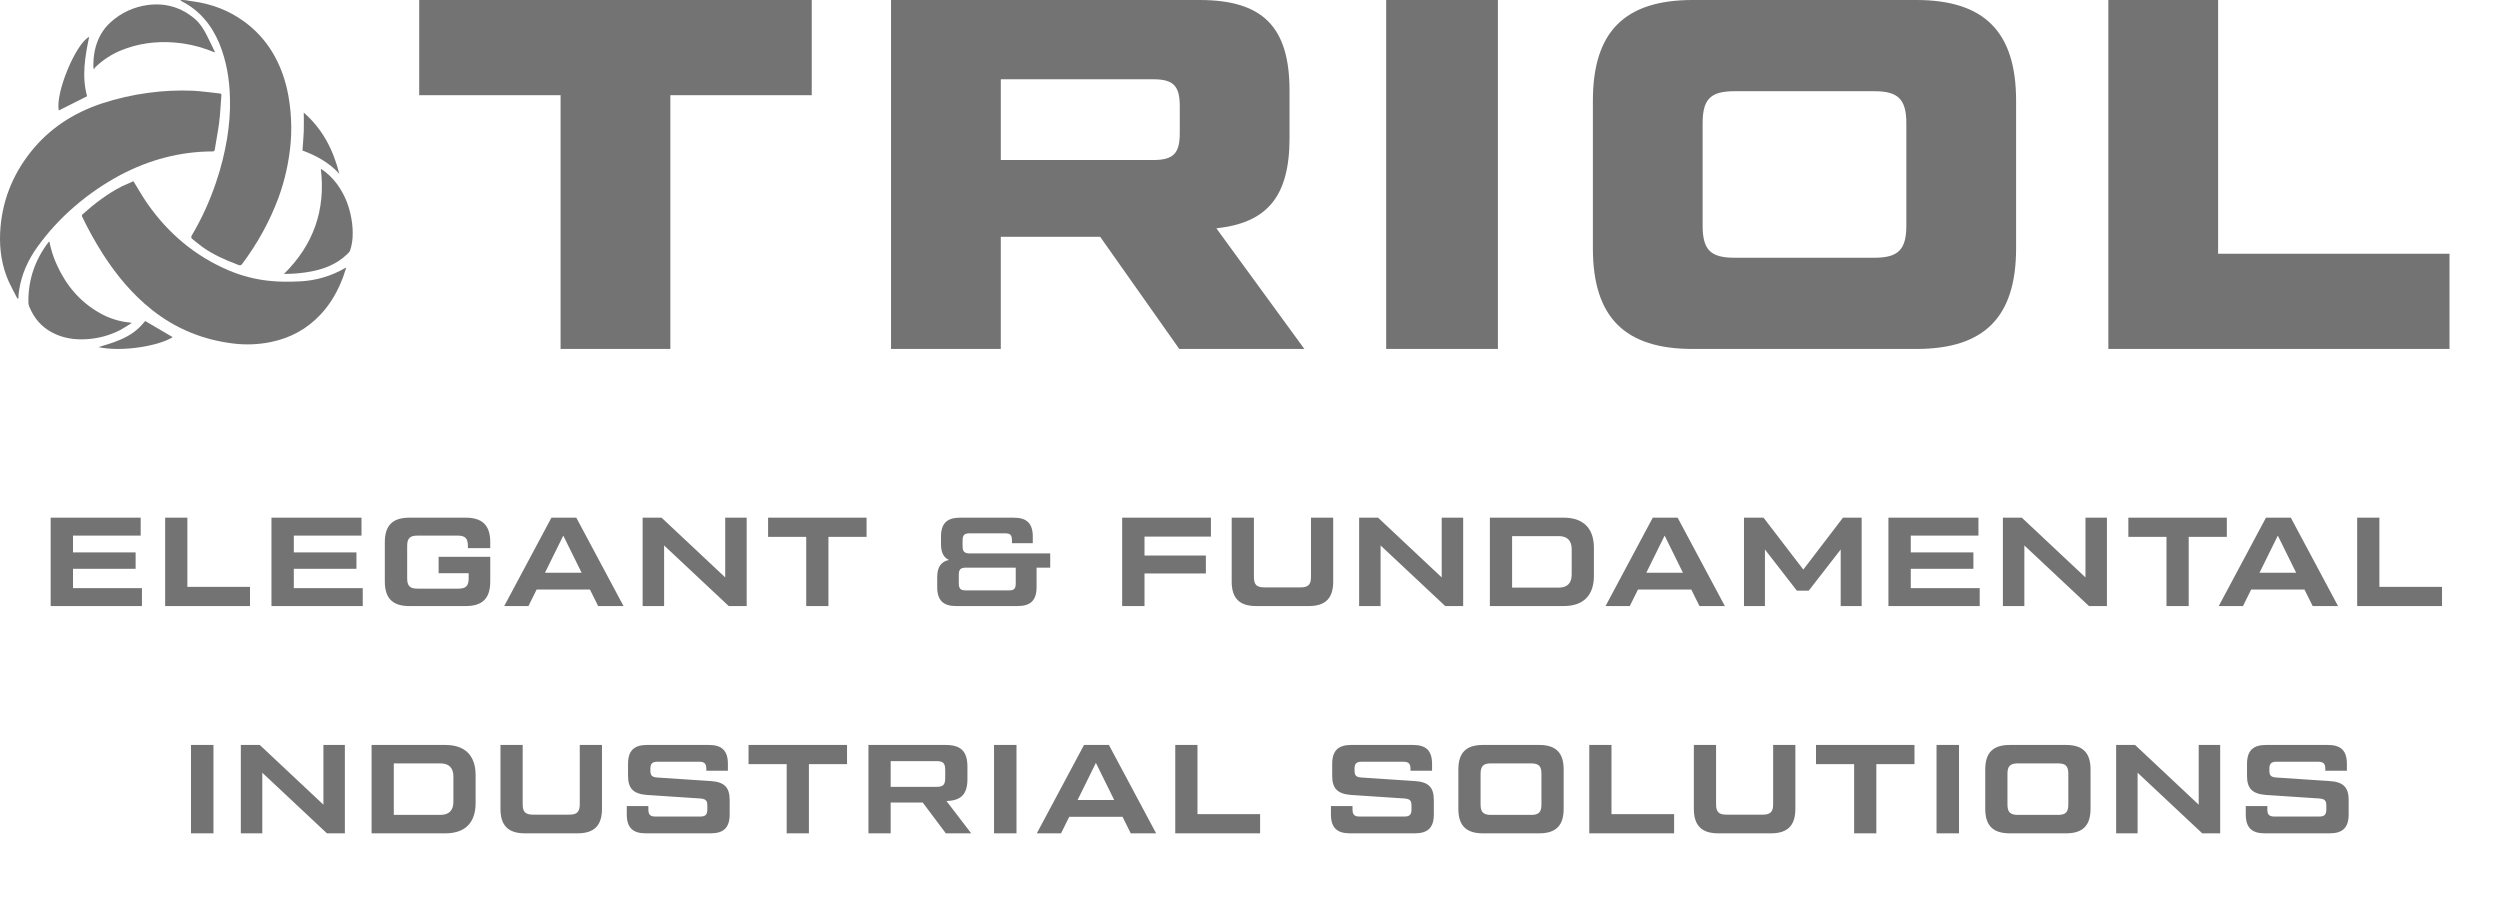
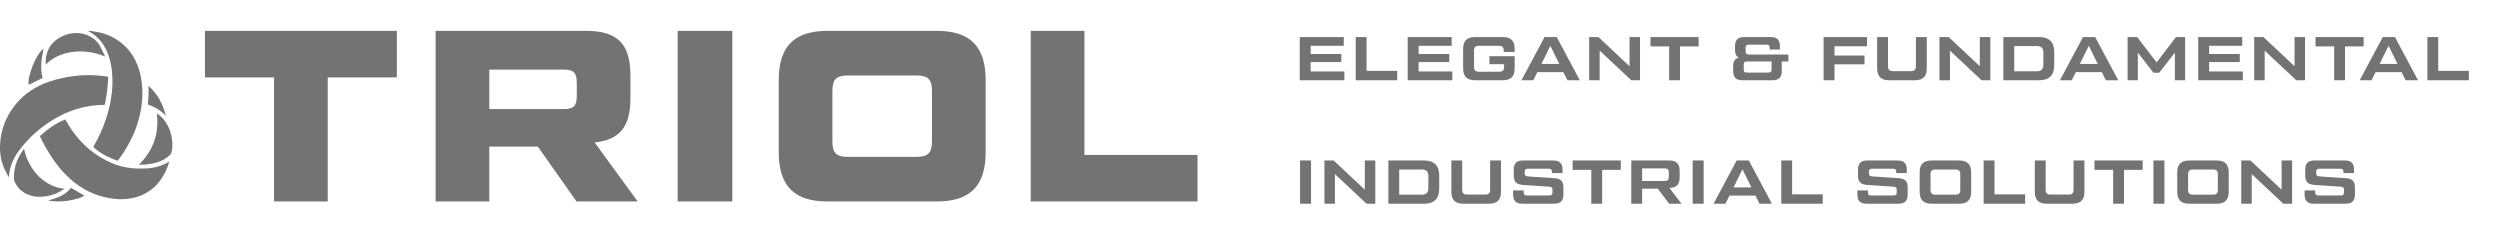
- <svg xmlns="http://www.w3.org/2000/svg" width="198" height="72" viewBox="0 0 198 72" fill="none">
-   <path d="M5.782 45.05h4.96v-1.3h-4.96v-1.33h5.36V41h-7.13v7h7.23v-1.42h-5.46v-1.53zM14.84 41h-1.76v7h6.72v-1.52h-4.96V41zm8.431 4.05h4.96v-1.3h-4.96v-1.33h5.36V41H21.5v7h7.23v-1.42h-5.46v-1.53zm7.207 1.01c0 1.33.62 1.94 1.94 1.94h4.47c1.32 0 1.94-.61 1.94-1.94V44.1h-4.09v1.3h2.38v.4c0 .6-.21.82-.82.82h-3.23c-.61 0-.82-.22-.82-.82v-2.56c0-.6.21-.82.82-.82h3.17c.61 0 .82.22.82.82v.17h1.77v-.47c0-1.33-.62-1.94-1.94-1.94h-4.47c-1.32 0-1.94.61-1.94 1.94v3.12zM49.383 48l-3.74-7h-1.97l-3.74 7h1.92l.65-1.31h4.22l.65 1.31h2.01zm-4.77-5.58l1.45 2.94h-2.9l1.45-2.94zm12.824 3.31L52.397 41h-1.5v7h1.7v-4.8l5.12 4.8h1.42v-7h-1.7v4.73zM60.832 41v1.52h3.02V48h1.76v-5.48h3.02V41h-7.8zm15.965 2.83c-.41 0-.56-.15-.56-.56v-.47c0-.43.15-.56.56-.56h2.79c.43 0 .56.13.56.56v.22h1.65v-.52c0-1.04-.47-1.5-1.5-1.5h-4.27c-1.03 0-1.5.46-1.5 1.5v.6c0 .65.21 1.06.63 1.25-.62.12-.93.57-.93 1.34v.81c0 1.04.47 1.5 1.5 1.5h4.87c1.03 0 1.5-.46 1.5-1.5v-1.54h1.08v-1.13h-6.38zm3.65 2.37c0 .43-.13.56-.56.56h-3.39c-.41 0-.56-.13-.56-.56v-.68c0-.43.15-.56.56-.56h3.95v1.24zM95.905 41h-7.03v7h1.77v-2.58h4.86V44h-4.86v-1.5h5.26V41zm7.745 7c1.32 0 1.94-.61 1.94-1.94V41h-1.76v4.7c0 .6-.22.82-.82.82h-2.88c-.61 0-.82-.22-.82-.82V41h-1.76v5.06c0 1.33.62 1.94 1.94 1.94h4.16zm10.533-2.27l-5.04-4.73h-1.5v7h1.7v-4.8l5.12 4.8h1.42v-7h-1.7v4.73zm9.655 2.27c1.56 0 2.4-.83 2.4-2.4v-2.2c0-1.57-.84-2.4-2.4-2.4h-5.84v7h5.84zm-4.08-5.54h3.68c.69 0 1.04.35 1.04 1.04v2c0 .69-.35 1.04-1.04 1.04h-3.68v-4.08zM136.609 48l-3.74-7h-1.97l-3.74 7h1.92l.65-1.31h4.22l.65 1.31h2.01zm-4.77-5.58l1.45 2.94h-2.9l1.45-2.94zm10.984 2.69l-3.15-4.11h-1.55v7h1.66v-4.48l2.53 3.26h.94l2.53-3.26V48h1.66v-7h-1.48l-3.14 4.11zm8.51-.06h4.96v-1.3h-4.96v-1.33h5.36V41h-7.13v7h7.23v-1.42h-5.46v-1.53zm13.836.68l-5.04-4.73h-1.5v7h1.7v-4.8l5.12 4.8h1.42v-7h-1.7v4.73zm3.396-4.73v1.52h3.02V48h1.76v-5.48h3.02V41h-7.8zm16.609 7l-3.74-7h-1.97l-3.74 7h1.92l.65-1.31h4.22l.65 1.31h2.01zm-4.77-5.58l1.45 2.94h-2.9l1.45-2.94zm8.044-1.42h-1.76v7h6.72v-1.52h-4.96V41zM15.126 66h1.78v-7h-1.78v7zm10.488-2.27L20.574 59h-1.5v7h1.7v-4.8l5.12 4.8h1.42v-7h-1.7v4.73zM35.269 66c1.56 0 2.4-.83 2.4-2.4v-2.2c0-1.57-.84-2.4-2.4-2.4h-5.84v7h5.84zm-4.08-5.54h3.68c.69 0 1.04.35 1.04 1.04v2c0 .69-.35 1.04-1.04 1.04h-3.68v-4.08zM45.737 66c1.32 0 1.94-.61 1.94-1.94V59h-1.76v4.7c0 .6-.22.82-.82.82h-2.88c-.61 0-.82-.22-.82-.82V59h-1.76v5.06c0 1.33.62 1.94 1.94 1.94h4.16zm3.903-1.5c0 1.04.47 1.5 1.5 1.5h5.15c1.03 0 1.5-.46 1.5-1.5v-1.14c0-1.03-.45-1.43-1.5-1.5l-4.22-.28c-.43-.03-.56-.15-.56-.56v-.13c0-.41.15-.56.56-.56h3.31c.41 0 .56.15.56.56v.15h1.71v-.54c0-1.04-.47-1.5-1.5-1.5h-4.91c-1.03 0-1.5.46-1.5 1.5v.96c0 1.01.45 1.42 1.5 1.5l4.22.28c.43.04.56.15.56.56v.31c0 .41-.15.56-.56.56h-3.55c-.41 0-.56-.15-.56-.56v-.27h-1.71v.66zm9.645-5.5v1.52h3.02V66h1.76v-5.48h3.02V59h-7.8zm15.676 4.44c1.16-.03 1.66-.54 1.66-1.74v-.96c0-1.24-.51-1.74-1.74-1.74h-6.1v7h1.76v-2.44h2.54L74.91 66h2.01l-1.96-2.56zm-.79-3.16c.53 0 .69.17.69.7v.64c0 .53-.16.7-.69.7h-3.63v-2.04h3.63zM78.727 66h1.78v-7h-1.78v7zm12.838 0l-3.74-7h-1.97l-3.74 7h1.92l.65-1.31h4.22l.65 1.31h2.01zm-4.77-5.58l1.45 2.94h-2.9l1.45-2.94zM94.84 59h-1.76v7h6.72v-1.52h-4.96V59zm10.57 5.5c0 1.04.47 1.5 1.5 1.5h5.15c1.03 0 1.5-.46 1.5-1.5v-1.14c0-1.03-.45-1.43-1.5-1.5l-4.22-.28c-.43-.03-.56-.15-.56-.56v-.13c0-.41.15-.56.56-.56h3.31c.41 0 .56.15.56.56v.15h1.71v-.54c0-1.04-.47-1.5-1.5-1.5h-4.91c-1.03 0-1.5.46-1.5 1.5v.96c0 1.01.45 1.42 1.5 1.5l4.22.28c.43.04.56.15.56.56v.31c0 .41-.15.56-.56.56h-3.55c-.41 0-.56-.15-.56-.56v-.27h-1.71v.66zm16.492 1.5c1.32 0 1.94-.61 1.94-1.94v-3.12c0-1.33-.62-1.94-1.94-1.94h-4.46c-1.32 0-1.94.61-1.94 1.94v3.12c0 1.33.62 1.94 1.94 1.94h4.46zm-3.82-1.46c-.6 0-.82-.22-.82-.82v-2.44c0-.6.22-.82.82-.82h3.18c.61 0 .82.22.82.82v2.44c0 .6-.21.82-.82.82h-3.18zM127.63 59h-1.76v7h6.72v-1.52h-4.96V59zm12.623 7c1.32 0 1.94-.61 1.94-1.94V59h-1.76v4.7c0 .6-.22.82-.82.82h-2.88c-.61 0-.82-.22-.82-.82V59h-1.76v5.06c0 1.33.62 1.94 1.94 1.94h4.16zm3.574-7v1.52h3.02V66h1.76v-5.48h3.02V59h-7.8zm9.546 7h1.78v-7h-1.78v7zm10.258 0c1.32 0 1.94-.61 1.94-1.94v-3.12c0-1.33-.62-1.94-1.94-1.94h-4.46c-1.32 0-1.94.61-1.94 1.94v3.12c0 1.33.62 1.94 1.94 1.94h4.46zm-3.82-1.46c-.6 0-.82-.22-.82-.82v-2.44c0-.6.22-.82.82-.82h3.18c.61 0 .82.22.82.82v2.44c0 .6-.21.82-.82.82h-3.18zm14.327-.81l-5.04-4.73h-1.5v7h1.7v-4.8l5.12 4.8h1.42v-7h-1.7v4.73zm3.726.77c0 1.04.47 1.5 1.5 1.5h5.15c1.03 0 1.5-.46 1.5-1.5v-1.14c0-1.03-.45-1.43-1.5-1.5l-4.22-.28c-.43-.03-.56-.15-.56-.56v-.13c0-.41.15-.56.56-.56h3.31c.41 0 .56.15.56.56v.15h1.71v-.54c0-1.04-.47-1.5-1.5-1.5h-4.91c-1.03 0-1.5.46-1.5 1.5v.96c0 1.01.45 1.42 1.5 1.5l4.22.28c.43.04.56.15.56.56v.31c0 .41-.15.56-.56.56h-3.55c-.41 0-.56-.15-.56-.56v-.27h-1.71v.66zM33.2 0v7.541h11.198v20.097h8.694V7.54H64.29V0H33.199zm63.136 18.083c4.033-.434 5.795-2.527 5.795-7.146V7.186c0-5.054-2.114-7.186-7.127-7.186H70.57v27.638h8.693v-8.884h7.87l6.266 8.884h9.907l-6.97-9.555zM91.324 6.278c1.605 0 2.114.513 2.114 2.132v2.132c0 1.619-.509 2.132-2.114 2.132h-12.06V6.278h12.06zm18.461 21.36h8.85V0h-8.85v27.638zm41.981 0c5.364 0 7.909-2.488 7.909-7.976V7.975c0-5.488-2.545-7.975-7.909-7.975h-17.7c-5.365 0-7.91 2.487-7.91 7.975v11.687c0 5.488 2.545 7.976 7.91 7.976h17.7zm-14.411-7.226c-1.879 0-2.506-.631-2.506-2.526V9.752c0-1.895.627-2.527 2.506-2.527h11.121c1.841 0 2.506.632 2.506 2.527v8.133c0 1.896-.665 2.527-2.506 2.527h-11.121zM175.674 0h-8.693v27.638H194v-7.542h-18.326V0zM14.647.01c.217.03.433.07.65.1 1.474.199 2.824.716 4.02 1.582 1.618 1.174 2.638 2.747 3.215 4.608.258.826.392 1.662.475 2.517.072.797.082 1.593.02 2.399a16.783 16.783 0 01-.969 4.439c-.7 1.88-1.66 3.622-2.875 5.244-.093.12-.155.14-.31.08-1.03-.388-2.03-.826-2.917-1.473-.247-.18-.474-.388-.71-.567-.125-.09-.125-.17-.052-.299a21.878 21.878 0 001.917-4.2c.392-1.144.68-2.299.876-3.483.165-1.045.258-2.09.227-3.145-.031-1.502-.268-2.955-.835-4.349C16.77 2 15.822.826 14.359.08a.272.272 0 01-.072-.08c.123.01.237.01.36.01z" fill="#737373" />
-   <path d="M10.566 14.35c.381.618.731 1.235 1.133 1.812 1.64 2.329 3.752 4.13 6.443 5.264.99.418 2.02.687 3.092.807.845.1 1.69.09 2.546.05a7.798 7.798 0 003.556-1.056c.01-.01.03-.01.082-.02-.082.26-.165.508-.247.747-.412 1.085-.969 2.09-1.783 2.956-1.072 1.144-2.381 1.86-3.938 2.18a9.27 9.27 0 01-2.958.119c-2.402-.29-4.556-1.165-6.432-2.648-1.577-1.244-2.824-2.756-3.896-4.418a28.382 28.382 0 01-1.66-2.986c-.02-.04-.02-.13.01-.16.96-.865 1.99-1.651 3.155-2.248.299-.14.608-.269.897-.398z" fill="#737373" />
-   <path d="M1.382 23.656c-.227-.448-.474-.886-.68-1.333-.557-1.244-.753-2.548-.691-3.892.113-2.378.928-4.518 2.433-6.409 1.453-1.83 3.35-3.065 5.596-3.821a20.356 20.356 0 013.763-.856 20.021 20.021 0 013.453-.16c.721.04 1.443.14 2.164.22.103.01.124.06.113.149-.061.716-.082 1.433-.175 2.15-.093.716-.237 1.433-.35 2.15-.02.119-.072.139-.186.139-2.587.01-4.999.666-7.256 1.85a19.804 19.804 0 00-3.66 2.508 18.283 18.283 0 00-2.937 3.195c-.763 1.055-1.278 2.22-1.463 3.493-.031.19-.042.388-.052.587a.512.512 0 00-.072.03z" fill="#737373" />
-   <path d="M10.411 25.597c-.299.18-.587.378-.897.547a6.78 6.78 0 01-2.607.717c-.99.07-1.928-.07-2.804-.538-.866-.467-1.433-1.174-1.793-2.06a.943.943 0 01-.062-.378c-.01-1.741.525-3.304 1.587-4.697.01-.02.041-.03.072-.06.134.647.32 1.254.588 1.831.732 1.622 1.824 2.946 3.422 3.842a5.958 5.958 0 002.484.756c-.01.01 0 .02.01.04zM7.401 5.424c-.02-.507.01-1.005.124-1.493.196-.845.588-1.592 1.247-2.179A5.389 5.389 0 0111.7.398c1.422-.189 2.67.19 3.741 1.105.392.339.66.766.897 1.214.237.458.453.926.68 1.394-.01.01-.03.02-.041.03-.186-.07-.381-.15-.567-.22a10.132 10.132 0 00-2.618-.557c-1.474-.11-2.896.08-4.257.647a6.478 6.478 0 00-1.958 1.284c-.052.05-.083.11-.124.169-.02-.02-.041-.03-.052-.04zm18.007 7.942c.505.318.928.726 1.278 1.204.608.826.97 1.741 1.144 2.736.093.508.124 1.025.093 1.543a4.44 4.44 0 01-.185.965c-.042.14-.176.26-.3.369-.772.726-1.73 1.114-2.772 1.313-.67.13-1.35.19-2.03.2h-.145c2.36-2.33 3.309-5.096 2.917-8.33zM6.896 7.623C6.133 8 5.402 8.379 4.66 8.747c-.298-1.323 1.31-5.264 2.402-5.831-.33 1.572-.598 3.134-.165 4.707zm17.059 4.299c.04-.527.082-1.015.103-1.512.02-.488 0-.976 0-1.493 1.505 1.314 2.34 2.966 2.814 4.847-.804-.886-1.825-1.443-2.917-1.841zM11.504 25.427c.742.438 1.463.856 2.174 1.274-1.01.657-3.896 1.204-5.865.796.093-.03.145-.05.196-.07.69-.208 1.381-.417 2.02-.766a4.349 4.349 0 001.402-1.164c.031-.04.073-.07.073-.07z" fill="#737373" />
+ <svg xmlns="http://www.w3.org/2000/svg" width="405" height="40" viewBox="0 0 405 40" fill="none">
+   <path d="M212.33 10.05h4.96v-1.3h-4.96V7.42h5.36V6h-7.13v7h7.23v-1.42h-5.46v-1.53zM221.386 6h-1.76v7h6.72v-1.52h-4.96V6zm8.432 4.05h4.96v-1.3h-4.96V7.42h5.36V6h-7.13v7h7.23v-1.42h-5.46v-1.53zm7.207 1.01c0 1.33.62 1.94 1.94 1.94h4.47c1.32 0 1.94-.61 1.94-1.94V9.1h-4.09v1.3h2.38v.4c0 .6-.21.82-.82.82h-3.23c-.61 0-.82-.22-.82-.82V8.24c0-.6.21-.82.82-.82h3.17c.61 0 .82.22.82.82v.17h1.77v-.47c0-1.33-.62-1.94-1.94-1.94h-4.47c-1.32 0-1.94.61-1.94 1.94v3.12zM255.93 13l-3.74-7h-1.97l-3.74 7h1.92l.65-1.31h4.22l.65 1.31h2.01zm-4.77-5.58l1.45 2.94h-2.9l1.45-2.94zm12.825 3.31L258.945 6h-1.5v7h1.7V8.2l5.12 4.8h1.42V6h-1.7v4.73zM267.38 6v1.52h3.02V13h1.76V7.52h3.02V6h-7.8zm15.964 2.83c-.41 0-.56-.15-.56-.56V7.8c0-.43.15-.56.56-.56h2.79c.43 0 .56.13.56.56v.22h1.65V7.5c0-1.04-.47-1.5-1.5-1.5h-4.27c-1.03 0-1.5.46-1.5 1.5v.6c0 .65.21 1.06.63 1.25-.62.12-.93.57-.93 1.34v.81c0 1.04.47 1.5 1.5 1.5h4.87c1.03 0 1.5-.46 1.5-1.5V9.96h1.08V8.83h-6.38zm3.65 2.37c0 .43-.13.56-.56.56h-3.39c-.41 0-.56-.13-.56-.56v-.68c0-.43.15-.56.56-.56h3.95v1.24zM302.453 6h-7.03v7h1.77v-2.58h4.86V9h-4.86V7.5h5.26V6zm7.745 7c1.32 0 1.94-.61 1.94-1.94V6h-1.76v4.7c0 .6-.22.82-.82.82h-2.88c-.61 0-.82-.22-.82-.82V6h-1.76v5.06c0 1.33.62 1.94 1.94 1.94h4.16zm10.533-2.27L315.691 6h-1.5v7h1.7V8.2l5.12 4.8h1.42V6h-1.7v4.73zm9.655 2.27c1.56 0 2.4-.83 2.4-2.4V8.4c0-1.57-.84-2.4-2.4-2.4h-5.84v7h5.84zm-4.08-5.54h3.68c.69 0 1.04.35 1.04 1.04v2c0 .69-.35 1.04-1.04 1.04h-3.68V7.46zM343.157 13l-3.74-7h-1.97l-3.74 7h1.92l.65-1.31h4.22l.65 1.31h2.01zm-4.77-5.58l1.45 2.94h-2.9l1.45-2.94zm10.984 2.69L346.221 6h-1.55v7h1.66V8.52l2.53 3.26h.94l2.53-3.26V13h1.66V6h-1.48l-3.14 4.11zm8.51-.06h4.96v-1.3h-4.96V7.42h5.36V6h-7.13v7h7.23v-1.42h-5.46v-1.53zm13.836.68L366.677 6h-1.5v7h1.7V8.2l5.12 4.8h1.42V6h-1.7v4.73zM375.113 6v1.52h3.02V13h1.76V7.52h3.02V6h-7.8zm16.608 7l-3.74-7h-1.97l-3.74 7h1.92l.65-1.31h4.22l.65 1.31h2.01zm-4.77-5.58l1.45 2.94h-2.9l1.45-2.94zM394.996 6h-1.76v7h6.72v-1.52h-4.96V6zM210.61 33h1.78v-7h-1.78v7zm10.488-2.27l-5.04-4.73h-1.5v7h1.7v-4.8l5.12 4.8h1.42v-7h-1.7v4.73zm9.656 2.27c1.56 0 2.4-.83 2.4-2.4v-2.2c0-1.57-.84-2.4-2.4-2.4h-5.84v7h5.84zm-4.08-5.54h3.68c.69 0 1.04.35 1.04 1.04v2c0 .69-.35 1.04-1.04 1.04h-3.68v-4.08zM241.221 33c1.32 0 1.94-.61 1.94-1.94V26h-1.76v4.7c0 .6-.22.82-.82.82h-2.88c-.61 0-.82-.22-.82-.82V26h-1.76v5.06c0 1.33.62 1.94 1.94 1.94h4.16zm3.903-1.5c0 1.04.47 1.5 1.5 1.5h5.15c1.03 0 1.5-.46 1.5-1.5v-1.14c0-1.03-.45-1.43-1.5-1.5l-4.22-.28c-.43-.03-.56-.15-.56-.56v-.13c0-.41.15-.56.56-.56h3.31c.41 0 .56.15.56.56v.15h1.71v-.54c0-1.04-.47-1.5-1.5-1.5h-4.91c-1.03 0-1.5.46-1.5 1.5v.96c0 1.01.45 1.42 1.5 1.5l4.22.28c.43.04.56.15.56.56v.31c0 .41-.15.56-.56.56h-3.55c-.41 0-.56-.15-.56-.56v-.27h-1.71v.66zm9.645-5.5v1.52h3.02V33h1.76v-5.48h3.02V26h-7.8zm15.676 4.44c1.16-.03 1.66-.54 1.66-1.74v-.96c0-1.24-.51-1.74-1.74-1.74h-6.1v7h1.76v-2.44h2.54l1.83 2.44h2.01l-1.96-2.56zm-.79-3.16c.53 0 .69.17.69.7v.64c0 .53-.16.7-.69.7h-3.63v-2.04h3.63zm4.557 5.72h1.78v-7h-1.78v7zm12.838 0l-3.74-7h-1.97l-3.74 7h1.92l.65-1.31h4.22l.65 1.31h2.01zm-4.77-5.58l1.45 2.94h-2.9l1.45-2.94zm8.044-1.42h-1.76v7h6.72v-1.52h-4.96V26zm10.57 5.5c0 1.04.47 1.5 1.5 1.5h5.15c1.03 0 1.5-.46 1.5-1.5v-1.14c0-1.03-.45-1.43-1.5-1.5l-4.22-.28c-.43-.03-.56-.15-.56-.56v-.13c0-.41.15-.56.56-.56h3.31c.41 0 .56.15.56.56v.15h1.71v-.54c0-1.04-.47-1.5-1.5-1.5h-4.91c-1.03 0-1.5.46-1.5 1.5v.96c0 1.01.45 1.42 1.5 1.5l4.22.28c.43.04.56.15.56.56v.31c0 .41-.15.56-.56.56h-3.55c-.41 0-.56-.15-.56-.56v-.27h-1.71v.66zm16.492 1.5c1.32 0 1.94-.61 1.94-1.94v-3.12c0-1.33-.62-1.94-1.94-1.94h-4.46c-1.32 0-1.94.61-1.94 1.94v3.12c0 1.33.62 1.94 1.94 1.94h4.46zm-3.82-1.46c-.6 0-.82-.22-.82-.82v-2.44c0-.6.22-.82.82-.82h3.18c.61 0 .82.22.82.82v2.44c0 .6-.21.82-.82.82h-3.18zm9.547-5.54h-1.76v7h6.72v-1.52h-4.96V26zm12.624 7c1.32 0 1.94-.61 1.94-1.94V26h-1.76v4.7c0 .6-.22.82-.82.82h-2.88c-.61 0-.82-.22-.82-.82V26h-1.76v5.06c0 1.33.62 1.94 1.94 1.94h4.16zm3.573-7v1.52h3.02V33h1.76v-5.48h3.02V26h-7.8zm9.546 7h1.78v-7h-1.78v7zm10.258 0c1.32 0 1.94-.61 1.94-1.94v-3.12c0-1.33-.62-1.94-1.94-1.94h-4.46c-1.32 0-1.94.61-1.94 1.94v3.12c0 1.33.62 1.94 1.94 1.94h4.46zm-3.82-1.46c-.6 0-.82-.22-.82-.82v-2.44c0-.6.22-.82.82-.82h3.18c.61 0 .82.22.82.82v2.44c0 .6-.21.82-.82.82h-3.18zm14.327-.81l-5.04-4.73h-1.5v7h1.7v-4.8l5.12 4.8h1.42v-7h-1.7v4.73zm3.726.77c0 1.04.47 1.5 1.5 1.5h5.15c1.03 0 1.5-.46 1.5-1.5v-1.14c0-1.03-.45-1.43-1.5-1.5l-4.22-.28c-.43-.03-.56-.15-.56-.56v-.13c0-.41.15-.56.56-.56h3.31c.41 0 .56.15.56.56v.15h1.71v-.54c0-1.04-.47-1.5-1.5-1.5h-4.91c-1.03 0-1.5.46-1.5 1.5v.96c0 1.01.45 1.42 1.5 1.5l4.22.28c.43.04.56.15.56.56v.31c0 .41-.15.56-.56.56h-3.55c-.41 0-.56-.15-.56-.56v-.27h-1.71v.66zM33.2 5v7.541h11.198v20.097h8.694V12.54H64.29V5H33.199zm63.136 18.083c4.033-.434 5.795-2.527 5.795-7.146v-3.751c0-5.054-2.114-7.186-7.127-7.186H70.57v27.638h8.693v-8.884h7.87l6.266 8.884h9.907l-6.97-9.555zm-5.012-11.805c1.605 0 2.114.513 2.114 2.132v2.132c0 1.619-.509 2.132-2.114 2.132h-12.06v-6.396h12.06zm18.461 21.36h8.85V5h-8.85v27.638zm41.981 0c5.364 0 7.909-2.488 7.909-7.976V12.975c0-5.488-2.545-7.975-7.909-7.975h-17.7c-5.365 0-7.91 2.487-7.91 7.975v11.687c0 5.488 2.545 7.976 7.91 7.976h17.7zm-14.411-7.226c-1.879 0-2.506-.631-2.506-2.526v-8.134c0-1.895.627-2.527 2.506-2.527h11.121c1.841 0 2.506.632 2.506 2.527v8.133c0 1.896-.665 2.527-2.506 2.527h-11.121zM175.674 5h-8.693v27.638H194v-7.541h-18.326V5zm-161.027.01c.217.03.433.07.65.1 1.474.199 2.824.716 4.02 1.582 1.618 1.174 2.638 2.747 3.215 4.608.258.826.392 1.662.475 2.518.072.796.082 1.592.02 2.398a16.783 16.783 0 01-.969 4.438 20.808 20.808 0 01-2.875 5.245c-.093.12-.155.14-.31.08-1.03-.388-2.03-.826-2.917-1.473-.247-.18-.474-.388-.71-.567-.125-.09-.125-.17-.052-.299a21.878 21.878 0 001.917-4.2c.392-1.144.68-2.299.876-3.483.165-1.045.258-2.09.227-3.145-.031-1.502-.268-2.955-.835-4.349C16.77 7 15.822 5.826 14.359 5.08a.272.272 0 01-.072-.08c.123.01.237.01.36.01z" fill="#737373" />
+   <path d="M10.566 19.35c.381.618.731 1.235 1.133 1.812 1.64 2.329 3.752 4.13 6.443 5.264.99.418 2.02.687 3.092.807.845.1 1.69.09 2.546.05a7.798 7.798 0 003.556-1.056c.01-.01.03-.01.082-.02-.082.26-.165.508-.247.747-.412 1.085-.969 2.09-1.783 2.956-1.072 1.144-2.381 1.86-3.938 2.18a9.24 9.24 0 01-2.958.118c-2.402-.288-4.556-1.164-6.432-2.647-1.577-1.244-2.824-2.756-3.896-4.418a28.382 28.382 0 01-1.66-2.986c-.02-.04-.02-.13.01-.16.96-.865 1.99-1.651 3.155-2.248.299-.14.608-.269.897-.398z" fill="#737373" />
+   <path d="M1.382 28.656c-.227-.448-.474-.886-.68-1.333-.557-1.244-.753-2.548-.691-3.892.113-2.378.928-4.518 2.433-6.409 1.453-1.83 3.35-3.065 5.596-3.821a20.351 20.351 0 013.763-.856 20.015 20.015 0 013.453-.16c.721.04 1.443.14 2.164.22.103.01.124.06.113.149-.061.716-.082 1.433-.175 2.15-.093.716-.237 1.433-.35 2.15-.02.119-.072.139-.186.139-2.587.01-4.999.666-7.256 1.85a19.804 19.804 0 00-3.66 2.508 18.283 18.283 0 00-2.937 3.195c-.763 1.055-1.278 2.22-1.463 3.493-.031.19-.042.388-.052.587a.512.512 0 00-.072.03z" fill="#737373" />
+   <path d="M10.411 30.597c-.299.18-.587.378-.897.547a6.78 6.78 0 01-2.607.717c-.99.07-1.928-.07-2.804-.538-.866-.467-1.433-1.174-1.793-2.06a.943.943 0 01-.062-.378c-.01-1.741.525-3.304 1.587-4.697.01-.02.041-.03.072-.06.134.647.32 1.254.588 1.831.732 1.622 1.824 2.946 3.422 3.842a5.958 5.958 0 002.484.756c-.01.01 0 .02.01.04zm-3.01-20.173c-.02-.507.01-1.005.124-1.493.196-.845.588-1.592 1.247-2.179A5.389 5.389 0 0111.7 5.398c1.422-.189 2.67.19 3.741 1.105.392.339.66.766.897 1.214.237.458.453.926.68 1.394-.01.01-.03.02-.041.03-.186-.07-.381-.15-.567-.22a10.132 10.132 0 00-2.618-.557c-1.474-.11-2.896.08-4.257.647a6.477 6.477 0 00-1.958 1.284c-.052.05-.083.11-.124.169-.02-.02-.041-.03-.052-.04zm18.007 7.942c.505.318.928.726 1.278 1.204.608.826.97 1.741 1.144 2.736.093.508.124 1.025.093 1.543a4.44 4.44 0 01-.185.965c-.042.14-.176.26-.3.369-.772.726-1.73 1.114-2.772 1.313-.67.13-1.35.19-2.03.2h-.145c2.36-2.33 3.309-5.096 2.917-8.33zM6.896 12.623c-.763.378-1.494.756-2.237 1.124-.298-1.323 1.31-5.264 2.402-5.831-.33 1.572-.598 3.134-.165 4.707zm17.059 4.299c.04-.527.082-1.015.103-1.512.02-.488 0-.976 0-1.493 1.505 1.314 2.34 2.966 2.814 4.847-.804-.886-1.825-1.443-2.917-1.841zM11.504 30.427c.742.438 1.463.856 2.174 1.274-1.01.657-3.896 1.204-5.865.796.093-.03.145-.05.196-.07.69-.208 1.381-.417 2.02-.766a4.349 4.349 0 001.402-1.164c.031-.04.073-.07.073-.07z" fill="#737373" />
</svg>
